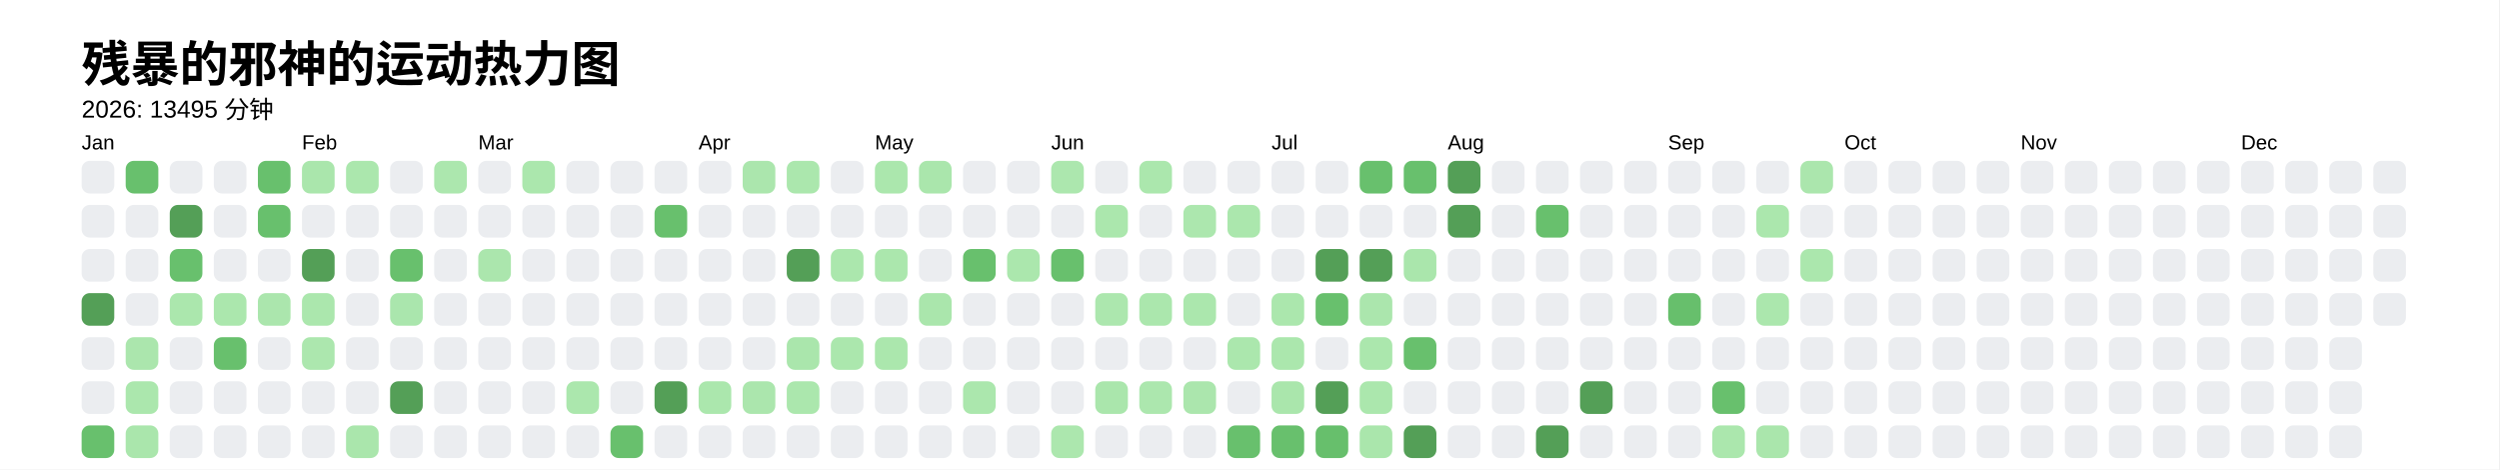
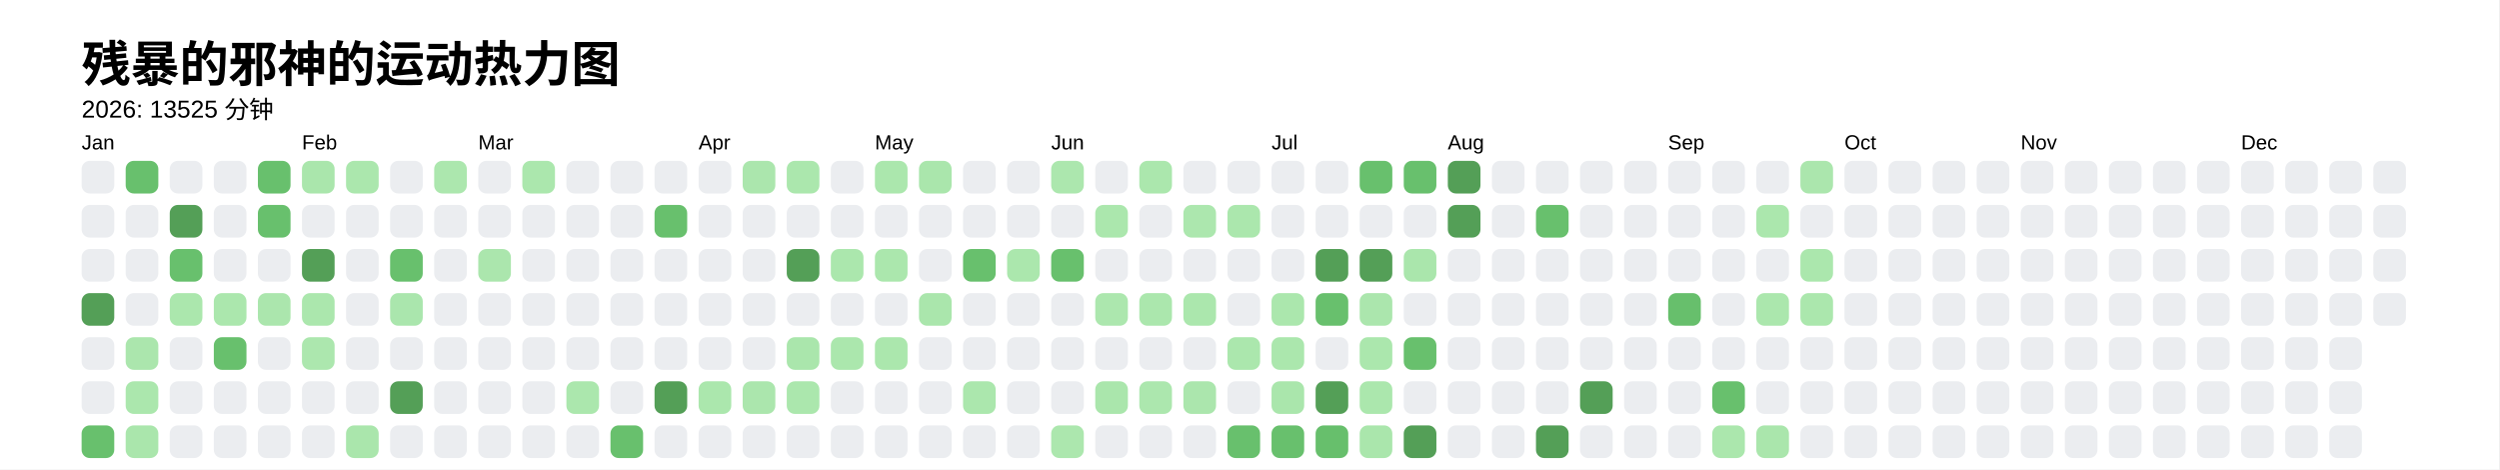
<svg xmlns="http://www.w3.org/2000/svg" baseProfile="full" height="57.5mm" version="1.1" viewBox="0,0,306.2,57.5" width="306.2mm">
  <defs />
  <rect fill="#FFFFFF" height="57.5" width="306.2" x="0" y="0" />
  <text fill="#000000" style="font-size:6px; font-family:Arial; font-weight:bold;" x="10" y="10">残暴的邪神的运动热力图</text>
-   <text fill="#000000" style="font-size:3px; font-family:Arial;" x="10" y="14.4">2026: 13495 分钟</text>
+   <text fill="#000000" style="font-size:3px; font-family:Arial;" x="10" y="14.4">2026: 13525 分钟</text>
  <text fill="#000000" style="font-size:2.5px; font-family:Arial" x="10" y="18.3">Jan</text>
  <rect fill="#EBEDF0" height="4" rx="1" ry="1" width="4" x="10" y="19.7" />
  <rect fill="#EBEDF0" height="4" rx="1" ry="1" width="4" x="10" y="25.1" />
  <rect fill="#EBEDF0" height="4" rx="1" ry="1" width="4" x="10" y="30.5" />
  <rect fill="#549F57" height="4" rx="1" ry="1" width="4" x="10" y="35.9" />
  <rect fill="#EBEDF0" height="4" rx="1" ry="1" width="4" x="10" y="41.3" />
  <rect fill="#EBEDF0" height="4" rx="1" ry="1" width="4" x="10" y="46.7" />
  <rect fill="#68c06d" height="4" rx="1" ry="1" width="4" x="10" y="52.1" />
  <rect fill="#68c06d" height="4" rx="1" ry="1" width="4" x="15.4" y="19.7" />
  <rect fill="#EBEDF0" height="4" rx="1" ry="1" width="4" x="15.4" y="25.1" />
  <rect fill="#EBEDF0" height="4" rx="1" ry="1" width="4" x="15.4" y="30.5" />
  <rect fill="#EBEDF0" height="4" rx="1" ry="1" width="4" x="15.4" y="35.9" />
  <rect fill="#abe6ad" height="4" rx="1" ry="1" width="4" x="15.4" y="41.3" />
  <rect fill="#abe7ad" height="4" rx="1" ry="1" width="4" x="15.4" y="46.7" />
  <rect fill="#aae6ac" height="4" rx="1" ry="1" width="4" x="15.4" y="52.1" />
  <rect fill="#EBEDF0" height="4" rx="1" ry="1" width="4" x="20.8" y="19.7" />
  <rect fill="#549F57" height="4" rx="1" ry="1" width="4" x="20.8" y="25.1" />
  <rect fill="#68c06d" height="4" rx="1" ry="1" width="4" x="20.8" y="30.5" />
  <rect fill="#abe7ad" height="4" rx="1" ry="1" width="4" x="20.8" y="35.9" />
  <rect fill="#EBEDF0" height="4" rx="1" ry="1" width="4" x="20.8" y="41.3" />
  <rect fill="#EBEDF0" height="4" rx="1" ry="1" width="4" x="20.8" y="46.7" />
  <rect fill="#EBEDF0" height="4" rx="1" ry="1" width="4" x="20.8" y="52.1" />
  <rect fill="#EBEDF0" height="4" rx="1" ry="1" width="4" x="26.2" y="19.7" />
  <rect fill="#EBEDF0" height="4" rx="1" ry="1" width="4" x="26.2" y="25.1" />
  <rect fill="#EBEDF0" height="4" rx="1" ry="1" width="4" x="26.2" y="30.5" />
  <rect fill="#abe7ad" height="4" rx="1" ry="1" width="4" x="26.2" y="35.9" />
  <rect fill="#68c06d" height="4" rx="1" ry="1" width="4" x="26.2" y="41.3" />
  <rect fill="#EBEDF0" height="4" rx="1" ry="1" width="4" x="26.2" y="46.7" />
  <rect fill="#EBEDF0" height="4" rx="1" ry="1" width="4" x="26.2" y="52.1" />
  <rect fill="#68c06d" height="4" rx="1" ry="1" width="4" x="31.6" y="19.7" />
  <rect fill="#68c06d" height="4" rx="1" ry="1" width="4" x="31.6" y="25.1" />
  <rect fill="#EBEDF0" height="4" rx="1" ry="1" width="4" x="31.6" y="30.5" />
  <rect fill="#abe6ad" height="4" rx="1" ry="1" width="4" x="31.6" y="35.9" />
  <rect fill="#EBEDF0" height="4" rx="1" ry="1" width="4" x="31.6" y="41.3" />
  <rect fill="#EBEDF0" height="4" rx="1" ry="1" width="4" x="31.6" y="46.7" />
  <rect fill="#EBEDF0" height="4" rx="1" ry="1" width="4" x="31.6" y="52.1" />
  <text fill="#000000" style="font-size:2.5px; font-family:Arial" x="37.0" y="18.3">Feb</text>
  <rect fill="#aae6ac" height="4" rx="1" ry="1" width="4" x="37.0" y="19.7" />
  <rect fill="#EBEDF0" height="4" rx="1" ry="1" width="4" x="37.0" y="25.1" />
  <rect fill="#549F57" height="4" rx="1" ry="1" width="4" x="37.0" y="30.5" />
  <rect fill="#abe7ad" height="4" rx="1" ry="1" width="4" x="37.0" y="35.9" />
  <rect fill="#ace7ae" height="4" rx="1" ry="1" width="4" x="37.0" y="41.3" />
  <rect fill="#EBEDF0" height="4" rx="1" ry="1" width="4" x="37.0" y="46.7" />
  <rect fill="#EBEDF0" height="4" rx="1" ry="1" width="4" x="37.0" y="52.1" />
  <rect fill="#abe7ad" height="4" rx="1" ry="1" width="4" x="42.4" y="19.7" />
  <rect fill="#EBEDF0" height="4" rx="1" ry="1" width="4" x="42.4" y="25.1" />
  <rect fill="#EBEDF0" height="4" rx="1" ry="1" width="4" x="42.4" y="30.5" />
  <rect fill="#EBEDF0" height="4" rx="1" ry="1" width="4" x="42.4" y="35.9" />
  <rect fill="#EBEDF0" height="4" rx="1" ry="1" width="4" x="42.4" y="41.3" />
  <rect fill="#EBEDF0" height="4" rx="1" ry="1" width="4" x="42.4" y="46.7" />
  <rect fill="#aae6ac" height="4" rx="1" ry="1" width="4" x="42.4" y="52.1" />
  <rect fill="#EBEDF0" height="4" rx="1" ry="1" width="4" x="47.8" y="19.7" />
  <rect fill="#EBEDF0" height="4" rx="1" ry="1" width="4" x="47.8" y="25.1" />
  <rect fill="#68c06d" height="4" rx="1" ry="1" width="4" x="47.8" y="30.5" />
  <rect fill="#aae6ad" height="4" rx="1" ry="1" width="4" x="47.8" y="35.9" />
  <rect fill="#EBEDF0" height="4" rx="1" ry="1" width="4" x="47.8" y="41.3" />
  <rect fill="#549F57" height="4" rx="1" ry="1" width="4" x="47.8" y="46.7" />
  <rect fill="#EBEDF0" height="4" rx="1" ry="1" width="4" x="47.8" y="52.1" />
  <rect fill="#ace7ae" height="4" rx="1" ry="1" width="4" x="53.2" y="19.7" />
  <rect fill="#EBEDF0" height="4" rx="1" ry="1" width="4" x="53.2" y="25.1" />
  <rect fill="#EBEDF0" height="4" rx="1" ry="1" width="4" x="53.2" y="30.5" />
  <rect fill="#EBEDF0" height="4" rx="1" ry="1" width="4" x="53.2" y="35.9" />
  <rect fill="#EBEDF0" height="4" rx="1" ry="1" width="4" x="53.2" y="41.3" />
  <rect fill="#EBEDF0" height="4" rx="1" ry="1" width="4" x="53.2" y="46.7" />
  <rect fill="#EBEDF0" height="4" rx="1" ry="1" width="4" x="53.2" y="52.1" />
  <text fill="#000000" style="font-size:2.5px; font-family:Arial" x="58.6" y="18.3">Mar</text>
  <rect fill="#EBEDF0" height="4" rx="1" ry="1" width="4" x="58.6" y="19.7" />
  <rect fill="#EBEDF0" height="4" rx="1" ry="1" width="4" x="58.6" y="25.1" />
  <rect fill="#abe6ad" height="4" rx="1" ry="1" width="4" x="58.6" y="30.5" />
  <rect fill="#EBEDF0" height="4" rx="1" ry="1" width="4" x="58.6" y="35.9" />
  <rect fill="#EBEDF0" height="4" rx="1" ry="1" width="4" x="58.6" y="41.3" />
  <rect fill="#EBEDF0" height="4" rx="1" ry="1" width="4" x="58.6" y="46.7" />
  <rect fill="#EBEDF0" height="4" rx="1" ry="1" width="4" x="58.6" y="52.1" />
  <rect fill="#abe7ad" height="4" rx="1" ry="1" width="4" x="64" y="19.7" />
  <rect fill="#EBEDF0" height="4" rx="1" ry="1" width="4" x="64" y="25.1" />
  <rect fill="#EBEDF0" height="4" rx="1" ry="1" width="4" x="64" y="30.5" />
  <rect fill="#EBEDF0" height="4" rx="1" ry="1" width="4" x="64" y="35.9" />
  <rect fill="#EBEDF0" height="4" rx="1" ry="1" width="4" x="64" y="41.3" />
  <rect fill="#EBEDF0" height="4" rx="1" ry="1" width="4" x="64" y="46.7" />
  <rect fill="#EBEDF0" height="4" rx="1" ry="1" width="4" x="64" y="52.1" />
  <rect fill="#EBEDF0" height="4" rx="1" ry="1" width="4" x="69.4" y="19.7" />
  <rect fill="#EBEDF0" height="4" rx="1" ry="1" width="4" x="69.4" y="25.1" />
  <rect fill="#EBEDF0" height="4" rx="1" ry="1" width="4" x="69.4" y="30.5" />
  <rect fill="#EBEDF0" height="4" rx="1" ry="1" width="4" x="69.4" y="35.9" />
  <rect fill="#EBEDF0" height="4" rx="1" ry="1" width="4" x="69.4" y="41.3" />
  <rect fill="#abe7ad" height="4" rx="1" ry="1" width="4" x="69.4" y="46.7" />
  <rect fill="#EBEDF0" height="4" rx="1" ry="1" width="4" x="69.4" y="52.1" />
  <rect fill="#EBEDF0" height="4" rx="1" ry="1" width="4" x="74.8" y="19.7" />
  <rect fill="#EBEDF0" height="4" rx="1" ry="1" width="4" x="74.8" y="25.1" />
  <rect fill="#EBEDF0" height="4" rx="1" ry="1" width="4" x="74.8" y="30.5" />
  <rect fill="#EBEDF0" height="4" rx="1" ry="1" width="4" x="74.8" y="35.9" />
  <rect fill="#EBEDF0" height="4" rx="1" ry="1" width="4" x="74.8" y="41.3" />
  <rect fill="#EBEDF0" height="4" rx="1" ry="1" width="4" x="74.8" y="46.7" />
  <rect fill="#68c06d" height="4" rx="1" ry="1" width="4" x="74.8" y="52.1" />
  <rect fill="#EBEDF0" height="4" rx="1" ry="1" width="4" x="80.2" y="19.7" />
  <rect fill="#68c06d" height="4" rx="1" ry="1" width="4" x="80.2" y="25.1" />
  <rect fill="#EBEDF0" height="4" rx="1" ry="1" width="4" x="80.2" y="30.5" />
  <rect fill="#EBEDF0" height="4" rx="1" ry="1" width="4" x="80.2" y="35.9" />
  <rect fill="#EBEDF0" height="4" rx="1" ry="1" width="4" x="80.2" y="41.3" />
  <rect fill="#549F57" height="4" rx="1" ry="1" width="4" x="80.2" y="46.7" />
  <rect fill="#EBEDF0" height="4" rx="1" ry="1" width="4" x="80.2" y="52.1" />
  <text fill="#000000" style="font-size:2.5px; font-family:Arial" x="85.6" y="18.3">Apr</text>
  <rect fill="#EBEDF0" height="4" rx="1" ry="1" width="4" x="85.6" y="19.7" />
  <rect fill="#EBEDF0" height="4" rx="1" ry="1" width="4" x="85.6" y="25.1" />
  <rect fill="#EBEDF0" height="4" rx="1" ry="1" width="4" x="85.6" y="30.5" />
  <rect fill="#EBEDF0" height="4" rx="1" ry="1" width="4" x="85.6" y="35.9" />
  <rect fill="#EBEDF0" height="4" rx="1" ry="1" width="4" x="85.6" y="41.3" />
  <rect fill="#abe7ad" height="4" rx="1" ry="1" width="4" x="85.6" y="46.7" />
  <rect fill="#EBEDF0" height="4" rx="1" ry="1" width="4" x="85.6" y="52.1" />
  <rect fill="#abe6ad" height="4" rx="1" ry="1" width="4" x="91" y="19.7" />
  <rect fill="#EBEDF0" height="4" rx="1" ry="1" width="4" x="91" y="25.1" />
  <rect fill="#EBEDF0" height="4" rx="1" ry="1" width="4" x="91" y="30.5" />
  <rect fill="#EBEDF0" height="4" rx="1" ry="1" width="4" x="91" y="35.9" />
  <rect fill="#EBEDF0" height="4" rx="1" ry="1" width="4" x="91" y="41.3" />
  <rect fill="#abe6ad" height="4" rx="1" ry="1" width="4" x="91" y="46.7" />
  <rect fill="#EBEDF0" height="4" rx="1" ry="1" width="4" x="91" y="52.1" />
  <rect fill="#abe7ad" height="4" rx="1" ry="1" width="4" x="96.4" y="19.7" />
  <rect fill="#EBEDF0" height="4" rx="1" ry="1" width="4" x="96.4" y="25.1" />
  <rect fill="#549F57" height="4" rx="1" ry="1" width="4" x="96.4" y="30.5" />
  <rect fill="#EBEDF0" height="4" rx="1" ry="1" width="4" x="96.4" y="35.9" />
  <rect fill="#aae6ac" height="4" rx="1" ry="1" width="4" x="96.4" y="41.3" />
  <rect fill="#abe7ad" height="4" rx="1" ry="1" width="4" x="96.4" y="46.7" />
  <rect fill="#EBEDF0" height="4" rx="1" ry="1" width="4" x="96.4" y="52.1" />
  <rect fill="#EBEDF0" height="4" rx="1" ry="1" width="4" x="101.8" y="19.7" />
  <rect fill="#EBEDF0" height="4" rx="1" ry="1" width="4" x="101.8" y="25.1" />
  <rect fill="#abe7ad" height="4" rx="1" ry="1" width="4" x="101.8" y="30.5" />
  <rect fill="#EBEDF0" height="4" rx="1" ry="1" width="4" x="101.8" y="35.9" />
  <rect fill="#abe7ad" height="4" rx="1" ry="1" width="4" x="101.8" y="41.3" />
  <rect fill="#EBEDF0" height="4" rx="1" ry="1" width="4" x="101.8" y="46.7" />
  <rect fill="#EBEDF0" height="4" rx="1" ry="1" width="4" x="101.8" y="52.1" />
  <text fill="#000000" style="font-size:2.5px; font-family:Arial" x="107.2" y="18.3">May</text>
  <rect fill="#abe7ad" height="4" rx="1" ry="1" width="4" x="107.2" y="19.7" />
  <rect fill="#EBEDF0" height="4" rx="1" ry="1" width="4" x="107.2" y="25.1" />
  <rect fill="#abe7ad" height="4" rx="1" ry="1" width="4" x="107.2" y="30.5" />
  <rect fill="#EBEDF0" height="4" rx="1" ry="1" width="4" x="107.2" y="35.9" />
  <rect fill="#abe7ad" height="4" rx="1" ry="1" width="4" x="107.2" y="41.3" />
  <rect fill="#EBEDF0" height="4" rx="1" ry="1" width="4" x="107.2" y="46.7" />
  <rect fill="#EBEDF0" height="4" rx="1" ry="1" width="4" x="107.2" y="52.1" />
  <rect fill="#aae6ac" height="4" rx="1" ry="1" width="4" x="112.6" y="19.7" />
  <rect fill="#EBEDF0" height="4" rx="1" ry="1" width="4" x="112.6" y="25.1" />
  <rect fill="#EBEDF0" height="4" rx="1" ry="1" width="4" x="112.6" y="30.5" />
  <rect fill="#aae6ac" height="4" rx="1" ry="1" width="4" x="112.6" y="35.9" />
  <rect fill="#EBEDF0" height="4" rx="1" ry="1" width="4" x="112.6" y="41.3" />
  <rect fill="#EBEDF0" height="4" rx="1" ry="1" width="4" x="112.6" y="46.7" />
  <rect fill="#EBEDF0" height="4" rx="1" ry="1" width="4" x="112.6" y="52.1" />
  <rect fill="#EBEDF0" height="4" rx="1" ry="1" width="4" x="118" y="19.7" />
  <rect fill="#EBEDF0" height="4" rx="1" ry="1" width="4" x="118" y="25.1" />
  <rect fill="#68c06d" height="4" rx="1" ry="1" width="4" x="118" y="30.5" />
  <rect fill="#EBEDF0" height="4" rx="1" ry="1" width="4" x="118" y="35.9" />
  <rect fill="#EBEDF0" height="4" rx="1" ry="1" width="4" x="118" y="41.3" />
  <rect fill="#abe7ad" height="4" rx="1" ry="1" width="4" x="118" y="46.7" />
  <rect fill="#EBEDF0" height="4" rx="1" ry="1" width="4" x="118" y="52.1" />
  <rect fill="#EBEDF0" height="4" rx="1" ry="1" width="4" x="123.4" y="19.7" />
  <rect fill="#EBEDF0" height="4" rx="1" ry="1" width="4" x="123.4" y="25.1" />
  <rect fill="#abe7ad" height="4" rx="1" ry="1" width="4" x="123.4" y="30.5" />
  <rect fill="#EBEDF0" height="4" rx="1" ry="1" width="4" x="123.4" y="35.9" />
  <rect fill="#EBEDF0" height="4" rx="1" ry="1" width="4" x="123.4" y="41.3" />
  <rect fill="#EBEDF0" height="4" rx="1" ry="1" width="4" x="123.4" y="46.7" />
  <rect fill="#EBEDF0" height="4" rx="1" ry="1" width="4" x="123.4" y="52.1" />
  <text fill="#000000" style="font-size:2.5px; font-family:Arial" x="128.8" y="18.3">Jun</text>
  <rect fill="#ace7ae" height="4" rx="1" ry="1" width="4" x="128.8" y="19.7" />
  <rect fill="#EBEDF0" height="4" rx="1" ry="1" width="4" x="128.8" y="25.1" />
  <rect fill="#68c06d" height="4" rx="1" ry="1" width="4" x="128.8" y="30.5" />
  <rect fill="#EBEDF0" height="4" rx="1" ry="1" width="4" x="128.8" y="35.9" />
  <rect fill="#EBEDF0" height="4" rx="1" ry="1" width="4" x="128.8" y="41.3" />
  <rect fill="#EBEDF0" height="4" rx="1" ry="1" width="4" x="128.8" y="46.7" />
  <rect fill="#ace7ae" height="4" rx="1" ry="1" width="4" x="128.8" y="52.1" />
  <rect fill="#EBEDF0" height="4" rx="1" ry="1" width="4" x="134.2" y="19.7" />
  <rect fill="#abe7ad" height="4" rx="1" ry="1" width="4" x="134.2" y="25.1" />
  <rect fill="#EBEDF0" height="4" rx="1" ry="1" width="4" x="134.2" y="30.5" />
  <rect fill="#ace7ae" height="4" rx="1" ry="1" width="4" x="134.2" y="35.9" />
  <rect fill="#EBEDF0" height="4" rx="1" ry="1" width="4" x="134.2" y="41.3" />
  <rect fill="#aae6ac" height="4" rx="1" ry="1" width="4" x="134.2" y="46.7" />
  <rect fill="#EBEDF0" height="4" rx="1" ry="1" width="4" x="134.2" y="52.1" />
  <rect fill="#abe7ad" height="4" rx="1" ry="1" width="4" x="139.6" y="19.7" />
  <rect fill="#EBEDF0" height="4" rx="1" ry="1" width="4" x="139.6" y="25.1" />
  <rect fill="#EBEDF0" height="4" rx="1" ry="1" width="4" x="139.6" y="30.5" />
  <rect fill="#abe7ad" height="4" rx="1" ry="1" width="4" x="139.6" y="35.9" />
  <rect fill="#EBEDF0" height="4" rx="1" ry="1" width="4" x="139.6" y="41.3" />
  <rect fill="#ace7ae" height="4" rx="1" ry="1" width="4" x="139.6" y="46.7" />
  <rect fill="#EBEDF0" height="4" rx="1" ry="1" width="4" x="139.6" y="52.1" />
  <rect fill="#EBEDF0" height="4" rx="1" ry="1" width="4" x="145" y="19.7" />
  <rect fill="#ace7ae" height="4" rx="1" ry="1" width="4" x="145" y="25.1" />
  <rect fill="#EBEDF0" height="4" rx="1" ry="1" width="4" x="145" y="30.5" />
  <rect fill="#abe7ad" height="4" rx="1" ry="1" width="4" x="145" y="35.9" />
  <rect fill="#EBEDF0" height="4" rx="1" ry="1" width="4" x="145" y="41.3" />
  <rect fill="#abe6ad" height="4" rx="1" ry="1" width="4" x="145" y="46.7" />
  <rect fill="#EBEDF0" height="4" rx="1" ry="1" width="4" x="145" y="52.1" />
  <rect fill="#EBEDF0" height="4" rx="1" ry="1" width="4" x="150.4" y="19.7" />
  <rect fill="#abe7ad" height="4" rx="1" ry="1" width="4" x="150.4" y="25.1" />
  <rect fill="#EBEDF0" height="4" rx="1" ry="1" width="4" x="150.4" y="30.5" />
  <rect fill="#EBEDF0" height="4" rx="1" ry="1" width="4" x="150.4" y="35.9" />
  <rect fill="#abe7ad" height="4" rx="1" ry="1" width="4" x="150.4" y="41.3" />
  <rect fill="#EBEDF0" height="4" rx="1" ry="1" width="4" x="150.4" y="46.7" />
  <rect fill="#68c06d" height="4" rx="1" ry="1" width="4" x="150.4" y="52.1" />
  <text fill="#000000" style="font-size:2.5px; font-family:Arial" x="155.8" y="18.3">Jul</text>
  <rect fill="#EBEDF0" height="4" rx="1" ry="1" width="4" x="155.8" y="19.7" />
  <rect fill="#EBEDF0" height="4" rx="1" ry="1" width="4" x="155.8" y="25.1" />
  <rect fill="#EBEDF0" height="4" rx="1" ry="1" width="4" x="155.8" y="30.5" />
  <rect fill="#abe7ad" height="4" rx="1" ry="1" width="4" x="155.8" y="35.9" />
  <rect fill="#abe7ad" height="4" rx="1" ry="1" width="4" x="155.8" y="41.3" />
  <rect fill="#aae6ac" height="4" rx="1" ry="1" width="4" x="155.8" y="46.7" />
  <rect fill="#68c06d" height="4" rx="1" ry="1" width="4" x="155.8" y="52.1" />
  <rect fill="#EBEDF0" height="4" rx="1" ry="1" width="4" x="161.2" y="19.7" />
  <rect fill="#EBEDF0" height="4" rx="1" ry="1" width="4" x="161.2" y="25.1" />
  <rect fill="#549F57" height="4" rx="1" ry="1" width="4" x="161.2" y="30.5" />
  <rect fill="#68c06d" height="4" rx="1" ry="1" width="4" x="161.2" y="35.9" />
  <rect fill="#EBEDF0" height="4" rx="1" ry="1" width="4" x="161.2" y="41.3" />
  <rect fill="#549F57" height="4" rx="1" ry="1" width="4" x="161.2" y="46.7" />
  <rect fill="#67bf6c" height="4" rx="1" ry="1" width="4" x="161.2" y="52.1" />
  <rect fill="#68c06d" height="4" rx="1" ry="1" width="4" x="166.6" y="19.7" />
  <rect fill="#EBEDF0" height="4" rx="1" ry="1" width="4" x="166.6" y="25.1" />
  <rect fill="#549F57" height="4" rx="1" ry="1" width="4" x="166.6" y="30.5" />
  <rect fill="#abe6ad" height="4" rx="1" ry="1" width="4" x="166.6" y="35.9" />
  <rect fill="#abe7ad" height="4" rx="1" ry="1" width="4" x="166.6" y="41.3" />
  <rect fill="#abe7ad" height="4" rx="1" ry="1" width="4" x="166.6" y="46.7" />
  <rect fill="#aae6ac" height="4" rx="1" ry="1" width="4" x="166.6" y="52.1" />
  <rect fill="#68c06d" height="4" rx="1" ry="1" width="4" x="172" y="19.7" />
  <rect fill="#EBEDF0" height="4" rx="1" ry="1" width="4" x="172" y="25.1" />
  <rect fill="#aae6ac" height="4" rx="1" ry="1" width="4" x="172" y="30.5" />
  <rect fill="#EBEDF0" height="4" rx="1" ry="1" width="4" x="172" y="35.9" />
  <rect fill="#68c06d" height="4" rx="1" ry="1" width="4" x="172" y="41.3" />
  <rect fill="#EBEDF0" height="4" rx="1" ry="1" width="4" x="172" y="46.7" />
  <rect fill="#549F57" height="4" rx="1" ry="1" width="4" x="172" y="52.1" />
  <text fill="#000000" style="font-size:2.5px; font-family:Arial" x="177.4" y="18.3">Aug</text>
  <rect fill="#549F57" height="4" rx="1" ry="1" width="4" x="177.4" y="19.7" />
  <rect fill="#549F57" height="4" rx="1" ry="1" width="4" x="177.4" y="25.1" />
  <rect fill="#EBEDF0" height="4" rx="1" ry="1" width="4" x="177.4" y="30.5" />
  <rect fill="#EBEDF0" height="4" rx="1" ry="1" width="4" x="177.4" y="35.9" />
  <rect fill="#EBEDF0" height="4" rx="1" ry="1" width="4" x="177.4" y="41.3" />
  <rect fill="#EBEDF0" height="4" rx="1" ry="1" width="4" x="177.4" y="46.7" />
  <rect fill="#EBEDF0" height="4" rx="1" ry="1" width="4" x="177.4" y="52.1" />
  <rect fill="#EBEDF0" height="4" rx="1" ry="1" width="4" x="182.8" y="19.7" />
  <rect fill="#EBEDF0" height="4" rx="1" ry="1" width="4" x="182.8" y="25.1" />
  <rect fill="#EBEDF0" height="4" rx="1" ry="1" width="4" x="182.8" y="30.5" />
  <rect fill="#EBEDF0" height="4" rx="1" ry="1" width="4" x="182.8" y="35.9" />
  <rect fill="#EBEDF0" height="4" rx="1" ry="1" width="4" x="182.8" y="41.3" />
  <rect fill="#EBEDF0" height="4" rx="1" ry="1" width="4" x="182.8" y="46.7" />
  <rect fill="#EBEDF0" height="4" rx="1" ry="1" width="4" x="182.8" y="52.1" />
  <rect fill="#EBEDF0" height="4" rx="1" ry="1" width="4" x="188.2" y="19.7" />
  <rect fill="#68c06d" height="4" rx="1" ry="1" width="4" x="188.2" y="25.1" />
  <rect fill="#EBEDF0" height="4" rx="1" ry="1" width="4" x="188.2" y="30.5" />
  <rect fill="#EBEDF0" height="4" rx="1" ry="1" width="4" x="188.2" y="35.9" />
  <rect fill="#EBEDF0" height="4" rx="1" ry="1" width="4" x="188.2" y="41.3" />
  <rect fill="#EBEDF0" height="4" rx="1" ry="1" width="4" x="188.2" y="46.7" />
  <rect fill="#549F57" height="4" rx="1" ry="1" width="4" x="188.2" y="52.1" />
  <rect fill="#EBEDF0" height="4" rx="1" ry="1" width="4" x="193.6" y="19.7" />
  <rect fill="#EBEDF0" height="4" rx="1" ry="1" width="4" x="193.6" y="25.1" />
  <rect fill="#EBEDF0" height="4" rx="1" ry="1" width="4" x="193.6" y="30.5" />
  <rect fill="#EBEDF0" height="4" rx="1" ry="1" width="4" x="193.6" y="35.9" />
  <rect fill="#EBEDF0" height="4" rx="1" ry="1" width="4" x="193.6" y="41.3" />
  <rect fill="#549F57" height="4" rx="1" ry="1" width="4" x="193.6" y="46.7" />
  <rect fill="#EBEDF0" height="4" rx="1" ry="1" width="4" x="193.6" y="52.1" />
  <rect fill="#EBEDF0" height="4" rx="1" ry="1" width="4" x="199" y="19.7" />
  <rect fill="#EBEDF0" height="4" rx="1" ry="1" width="4" x="199" y="25.1" />
  <rect fill="#EBEDF0" height="4" rx="1" ry="1" width="4" x="199" y="30.5" />
  <rect fill="#EBEDF0" height="4" rx="1" ry="1" width="4" x="199" y="35.9" />
  <rect fill="#EBEDF0" height="4" rx="1" ry="1" width="4" x="199" y="41.3" />
  <rect fill="#EBEDF0" height="4" rx="1" ry="1" width="4" x="199" y="46.7" />
  <rect fill="#EBEDF0" height="4" rx="1" ry="1" width="4" x="199" y="52.1" />
  <text fill="#000000" style="font-size:2.5px; font-family:Arial" x="204.4" y="18.3">Sep</text>
  <rect fill="#EBEDF0" height="4" rx="1" ry="1" width="4" x="204.4" y="19.7" />
  <rect fill="#EBEDF0" height="4" rx="1" ry="1" width="4" x="204.4" y="25.1" />
  <rect fill="#EBEDF0" height="4" rx="1" ry="1" width="4" x="204.4" y="30.5" />
  <rect fill="#67bf6c" height="4" rx="1" ry="1" width="4" x="204.4" y="35.9" />
  <rect fill="#EBEDF0" height="4" rx="1" ry="1" width="4" x="204.4" y="41.3" />
  <rect fill="#EBEDF0" height="4" rx="1" ry="1" width="4" x="204.4" y="46.7" />
  <rect fill="#EBEDF0" height="4" rx="1" ry="1" width="4" x="204.4" y="52.1" />
  <rect fill="#EBEDF0" height="4" rx="1" ry="1" width="4" x="209.8" y="19.7" />
  <rect fill="#EBEDF0" height="4" rx="1" ry="1" width="4" x="209.8" y="25.1" />
  <rect fill="#EBEDF0" height="4" rx="1" ry="1" width="4" x="209.8" y="30.5" />
  <rect fill="#EBEDF0" height="4" rx="1" ry="1" width="4" x="209.8" y="35.9" />
  <rect fill="#EBEDF0" height="4" rx="1" ry="1" width="4" x="209.8" y="41.3" />
  <rect fill="#68c06d" height="4" rx="1" ry="1" width="4" x="209.8" y="46.7" />
  <rect fill="#abe7ad" height="4" rx="1" ry="1" width="4" x="209.8" y="52.1" />
  <rect fill="#EBEDF0" height="4" rx="1" ry="1" width="4" x="215.2" y="19.7" />
  <rect fill="#abe7ad" height="4" rx="1" ry="1" width="4" x="215.2" y="25.1" />
  <rect fill="#EBEDF0" height="4" rx="1" ry="1" width="4" x="215.2" y="30.5" />
  <rect fill="#abe7ad" height="4" rx="1" ry="1" width="4" x="215.2" y="35.9" />
  <rect fill="#EBEDF0" height="4" rx="1" ry="1" width="4" x="215.2" y="41.3" />
  <rect fill="#EBEDF0" height="4" rx="1" ry="1" width="4" x="215.2" y="46.7" />
  <rect fill="#aae6ac" height="4" rx="1" ry="1" width="4" x="215.2" y="52.1" />
  <rect fill="#abe6ad" height="4" rx="1" ry="1" width="4" x="220.6" y="19.7" />
  <rect fill="#EBEDF0" height="4" rx="1" ry="1" width="4" x="220.6" y="25.1" />
  <rect fill="#abe7ad" height="4" rx="1" ry="1" width="4" x="220.6" y="30.5" />
-   <rect fill="#EBEDF0" height="4" rx="1" ry="1" width="4" x="220.6" y="35.9" />
+   <rect fill="#abe7ad" height="4" rx="1" ry="1" width="4" x="220.6" y="35.9" />
  <rect fill="#EBEDF0" height="4" rx="1" ry="1" width="4" x="220.6" y="41.3" />
  <rect fill="#EBEDF0" height="4" rx="1" ry="1" width="4" x="220.6" y="46.7" />
  <rect fill="#EBEDF0" height="4" rx="1" ry="1" width="4" x="220.6" y="52.1" />
  <text fill="#000000" style="font-size:2.5px; font-family:Arial" x="226" y="18.3">Oct</text>
  <rect fill="#EBEDF0" height="4" rx="1" ry="1" width="4" x="226" y="19.7" />
  <rect fill="#EBEDF0" height="4" rx="1" ry="1" width="4" x="226" y="25.1" />
  <rect fill="#EBEDF0" height="4" rx="1" ry="1" width="4" x="226" y="30.5" />
  <rect fill="#EBEDF0" height="4" rx="1" ry="1" width="4" x="226" y="35.9" />
  <rect fill="#EBEDF0" height="4" rx="1" ry="1" width="4" x="226" y="41.3" />
  <rect fill="#EBEDF0" height="4" rx="1" ry="1" width="4" x="226" y="46.7" />
  <rect fill="#EBEDF0" height="4" rx="1" ry="1" width="4" x="226" y="52.1" />
  <rect fill="#EBEDF0" height="4" rx="1" ry="1" width="4" x="231.4" y="19.7" />
  <rect fill="#EBEDF0" height="4" rx="1" ry="1" width="4" x="231.4" y="25.1" />
  <rect fill="#EBEDF0" height="4" rx="1" ry="1" width="4" x="231.4" y="30.5" />
  <rect fill="#EBEDF0" height="4" rx="1" ry="1" width="4" x="231.4" y="35.9" />
  <rect fill="#EBEDF0" height="4" rx="1" ry="1" width="4" x="231.4" y="41.3" />
  <rect fill="#EBEDF0" height="4" rx="1" ry="1" width="4" x="231.4" y="46.7" />
  <rect fill="#EBEDF0" height="4" rx="1" ry="1" width="4" x="231.4" y="52.1" />
  <rect fill="#EBEDF0" height="4" rx="1" ry="1" width="4" x="236.8" y="19.7" />
  <rect fill="#EBEDF0" height="4" rx="1" ry="1" width="4" x="236.8" y="25.1" />
  <rect fill="#EBEDF0" height="4" rx="1" ry="1" width="4" x="236.8" y="30.5" />
  <rect fill="#EBEDF0" height="4" rx="1" ry="1" width="4" x="236.8" y="35.9" />
  <rect fill="#EBEDF0" height="4" rx="1" ry="1" width="4" x="236.8" y="41.3" />
  <rect fill="#EBEDF0" height="4" rx="1" ry="1" width="4" x="236.8" y="46.7" />
  <rect fill="#EBEDF0" height="4" rx="1" ry="1" width="4" x="236.8" y="52.1" />
  <rect fill="#EBEDF0" height="4" rx="1" ry="1" width="4" x="242.2" y="19.7" />
  <rect fill="#EBEDF0" height="4" rx="1" ry="1" width="4" x="242.2" y="25.1" />
  <rect fill="#EBEDF0" height="4" rx="1" ry="1" width="4" x="242.2" y="30.5" />
  <rect fill="#EBEDF0" height="4" rx="1" ry="1" width="4" x="242.2" y="35.9" />
  <rect fill="#EBEDF0" height="4" rx="1" ry="1" width="4" x="242.2" y="41.3" />
  <rect fill="#EBEDF0" height="4" rx="1" ry="1" width="4" x="242.2" y="46.7" />
  <rect fill="#EBEDF0" height="4" rx="1" ry="1" width="4" x="242.2" y="52.1" />
  <text fill="#000000" style="font-size:2.5px; font-family:Arial" x="247.6" y="18.3">Nov</text>
  <rect fill="#EBEDF0" height="4" rx="1" ry="1" width="4" x="247.6" y="19.7" />
  <rect fill="#EBEDF0" height="4" rx="1" ry="1" width="4" x="247.6" y="25.1" />
  <rect fill="#EBEDF0" height="4" rx="1" ry="1" width="4" x="247.6" y="30.5" />
  <rect fill="#EBEDF0" height="4" rx="1" ry="1" width="4" x="247.6" y="35.9" />
  <rect fill="#EBEDF0" height="4" rx="1" ry="1" width="4" x="247.6" y="41.3" />
  <rect fill="#EBEDF0" height="4" rx="1" ry="1" width="4" x="247.6" y="46.7" />
  <rect fill="#EBEDF0" height="4" rx="1" ry="1" width="4" x="247.6" y="52.1" />
  <rect fill="#EBEDF0" height="4" rx="1" ry="1" width="4" x="253" y="19.7" />
  <rect fill="#EBEDF0" height="4" rx="1" ry="1" width="4" x="253" y="25.1" />
  <rect fill="#EBEDF0" height="4" rx="1" ry="1" width="4" x="253" y="30.5" />
  <rect fill="#EBEDF0" height="4" rx="1" ry="1" width="4" x="253" y="35.9" />
  <rect fill="#EBEDF0" height="4" rx="1" ry="1" width="4" x="253" y="41.3" />
  <rect fill="#EBEDF0" height="4" rx="1" ry="1" width="4" x="253" y="46.7" />
  <rect fill="#EBEDF0" height="4" rx="1" ry="1" width="4" x="253" y="52.1" />
  <rect fill="#EBEDF0" height="4" rx="1" ry="1" width="4" x="258.4" y="19.7" />
  <rect fill="#EBEDF0" height="4" rx="1" ry="1" width="4" x="258.4" y="25.1" />
  <rect fill="#EBEDF0" height="4" rx="1" ry="1" width="4" x="258.4" y="30.5" />
  <rect fill="#EBEDF0" height="4" rx="1" ry="1" width="4" x="258.4" y="35.9" />
  <rect fill="#EBEDF0" height="4" rx="1" ry="1" width="4" x="258.4" y="41.3" />
  <rect fill="#EBEDF0" height="4" rx="1" ry="1" width="4" x="258.4" y="46.7" />
  <rect fill="#EBEDF0" height="4" rx="1" ry="1" width="4" x="258.4" y="52.1" />
  <rect fill="#EBEDF0" height="4" rx="1" ry="1" width="4" x="263.8" y="19.7" />
  <rect fill="#EBEDF0" height="4" rx="1" ry="1" width="4" x="263.8" y="25.1" />
  <rect fill="#EBEDF0" height="4" rx="1" ry="1" width="4" x="263.8" y="30.5" />
  <rect fill="#EBEDF0" height="4" rx="1" ry="1" width="4" x="263.8" y="35.9" />
  <rect fill="#EBEDF0" height="4" rx="1" ry="1" width="4" x="263.8" y="41.3" />
  <rect fill="#EBEDF0" height="4" rx="1" ry="1" width="4" x="263.8" y="46.7" />
  <rect fill="#EBEDF0" height="4" rx="1" ry="1" width="4" x="263.8" y="52.1" />
  <rect fill="#EBEDF0" height="4" rx="1" ry="1" width="4" x="269.2" y="19.7" />
  <rect fill="#EBEDF0" height="4" rx="1" ry="1" width="4" x="269.2" y="25.1" />
  <rect fill="#EBEDF0" height="4" rx="1" ry="1" width="4" x="269.2" y="30.5" />
  <rect fill="#EBEDF0" height="4" rx="1" ry="1" width="4" x="269.2" y="35.9" />
  <rect fill="#EBEDF0" height="4" rx="1" ry="1" width="4" x="269.2" y="41.3" />
  <rect fill="#EBEDF0" height="4" rx="1" ry="1" width="4" x="269.2" y="46.7" />
  <rect fill="#EBEDF0" height="4" rx="1" ry="1" width="4" x="269.2" y="52.1" />
  <text fill="#000000" style="font-size:2.5px; font-family:Arial" x="274.6" y="18.3">Dec</text>
  <rect fill="#EBEDF0" height="4" rx="1" ry="1" width="4" x="274.6" y="19.7" />
  <rect fill="#EBEDF0" height="4" rx="1" ry="1" width="4" x="274.6" y="25.1" />
  <rect fill="#EBEDF0" height="4" rx="1" ry="1" width="4" x="274.6" y="30.5" />
  <rect fill="#EBEDF0" height="4" rx="1" ry="1" width="4" x="274.6" y="35.9" />
  <rect fill="#EBEDF0" height="4" rx="1" ry="1" width="4" x="274.6" y="41.3" />
  <rect fill="#EBEDF0" height="4" rx="1" ry="1" width="4" x="274.6" y="46.7" />
  <rect fill="#EBEDF0" height="4" rx="1" ry="1" width="4" x="274.6" y="52.1" />
  <rect fill="#EBEDF0" height="4" rx="1" ry="1" width="4" x="280" y="19.7" />
  <rect fill="#EBEDF0" height="4" rx="1" ry="1" width="4" x="280" y="25.1" />
  <rect fill="#EBEDF0" height="4" rx="1" ry="1" width="4" x="280" y="30.5" />
  <rect fill="#EBEDF0" height="4" rx="1" ry="1" width="4" x="280" y="35.9" />
  <rect fill="#EBEDF0" height="4" rx="1" ry="1" width="4" x="280" y="41.3" />
  <rect fill="#EBEDF0" height="4" rx="1" ry="1" width="4" x="280" y="46.7" />
  <rect fill="#EBEDF0" height="4" rx="1" ry="1" width="4" x="280" y="52.1" />
  <rect fill="#EBEDF0" height="4" rx="1" ry="1" width="4" x="285.4" y="19.7" />
  <rect fill="#EBEDF0" height="4" rx="1" ry="1" width="4" x="285.4" y="25.1" />
  <rect fill="#EBEDF0" height="4" rx="1" ry="1" width="4" x="285.4" y="30.5" />
  <rect fill="#EBEDF0" height="4" rx="1" ry="1" width="4" x="285.4" y="35.9" />
  <rect fill="#EBEDF0" height="4" rx="1" ry="1" width="4" x="285.4" y="41.3" />
  <rect fill="#EBEDF0" height="4" rx="1" ry="1" width="4" x="285.4" y="46.7" />
  <rect fill="#EBEDF0" height="4" rx="1" ry="1" width="4" x="285.4" y="52.1" />
  <rect fill="#EBEDF0" height="4" rx="1" ry="1" width="4" x="290.8" y="19.7" />
  <rect fill="#EBEDF0" height="4" rx="1" ry="1" width="4" x="290.8" y="25.1" />
  <rect fill="#EBEDF0" height="4" rx="1" ry="1" width="4" x="290.8" y="30.5" />
  <rect fill="#EBEDF0" height="4" rx="1" ry="1" width="4" x="290.8" y="35.9" />
</svg>
